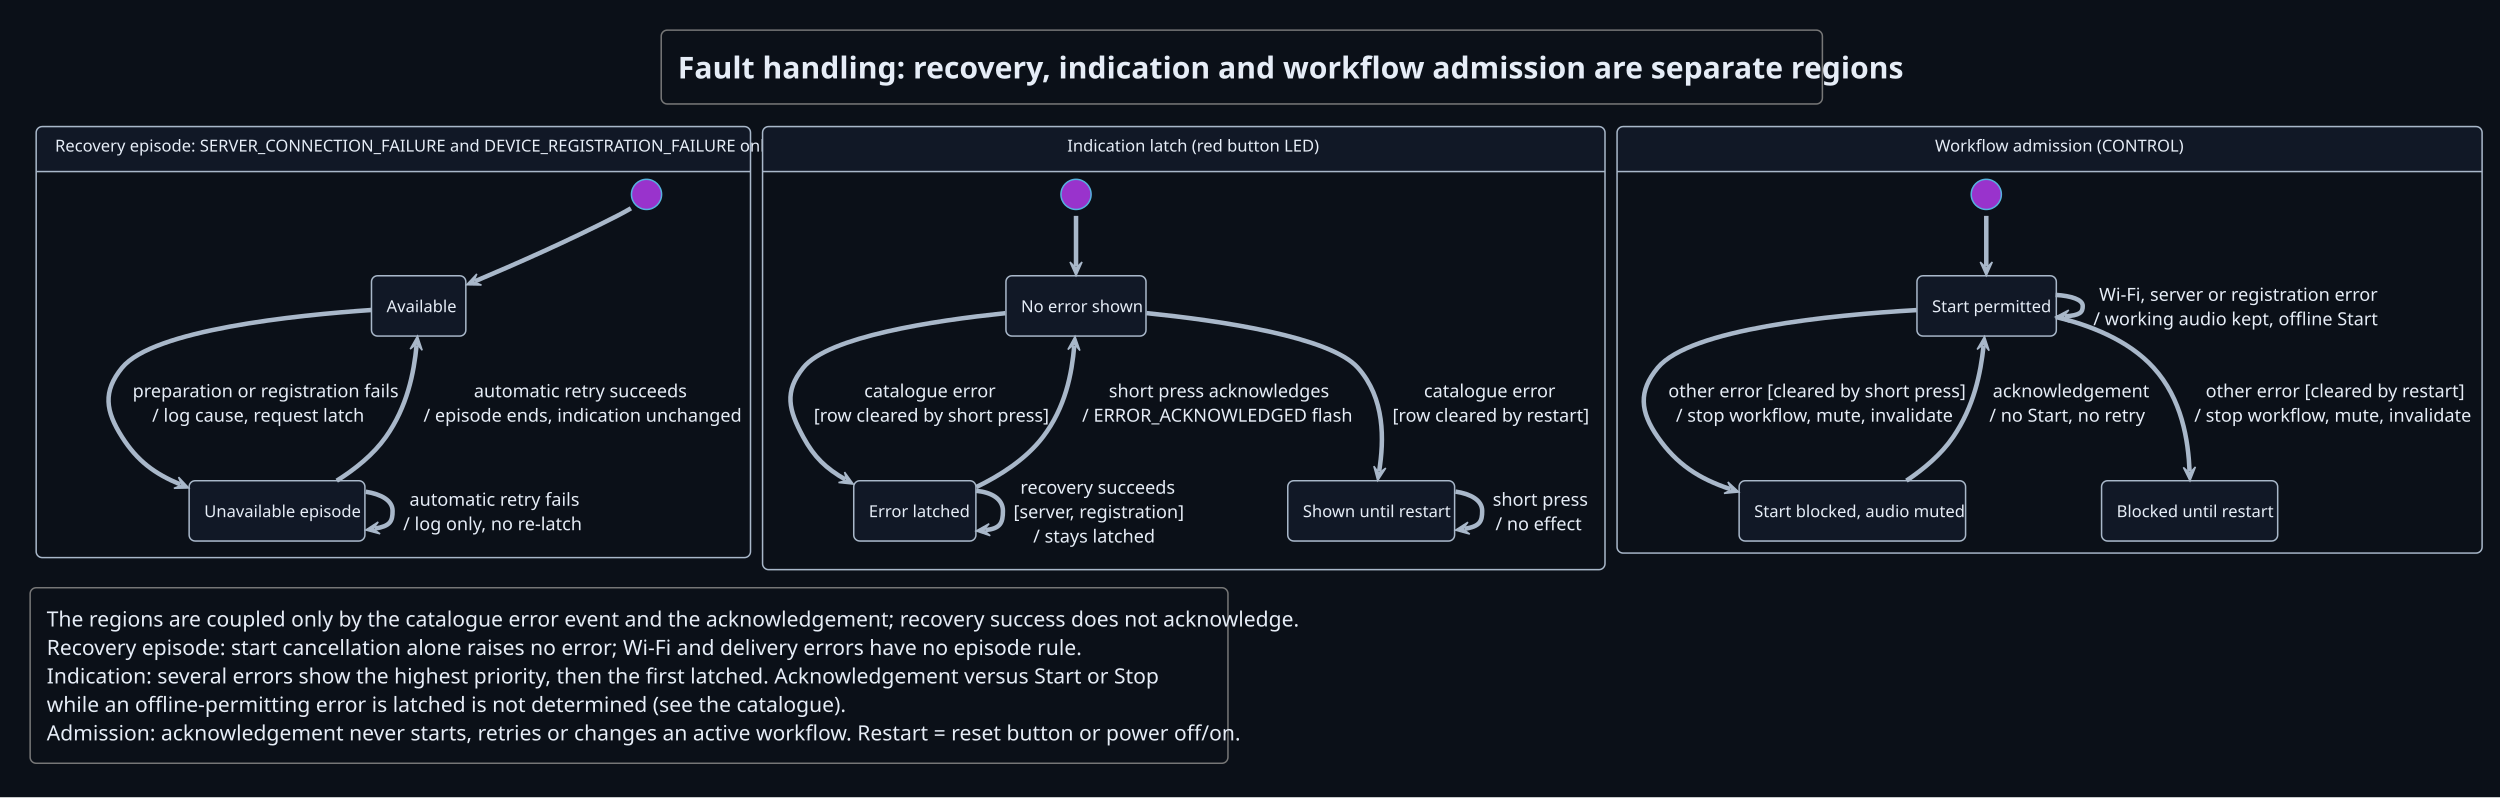
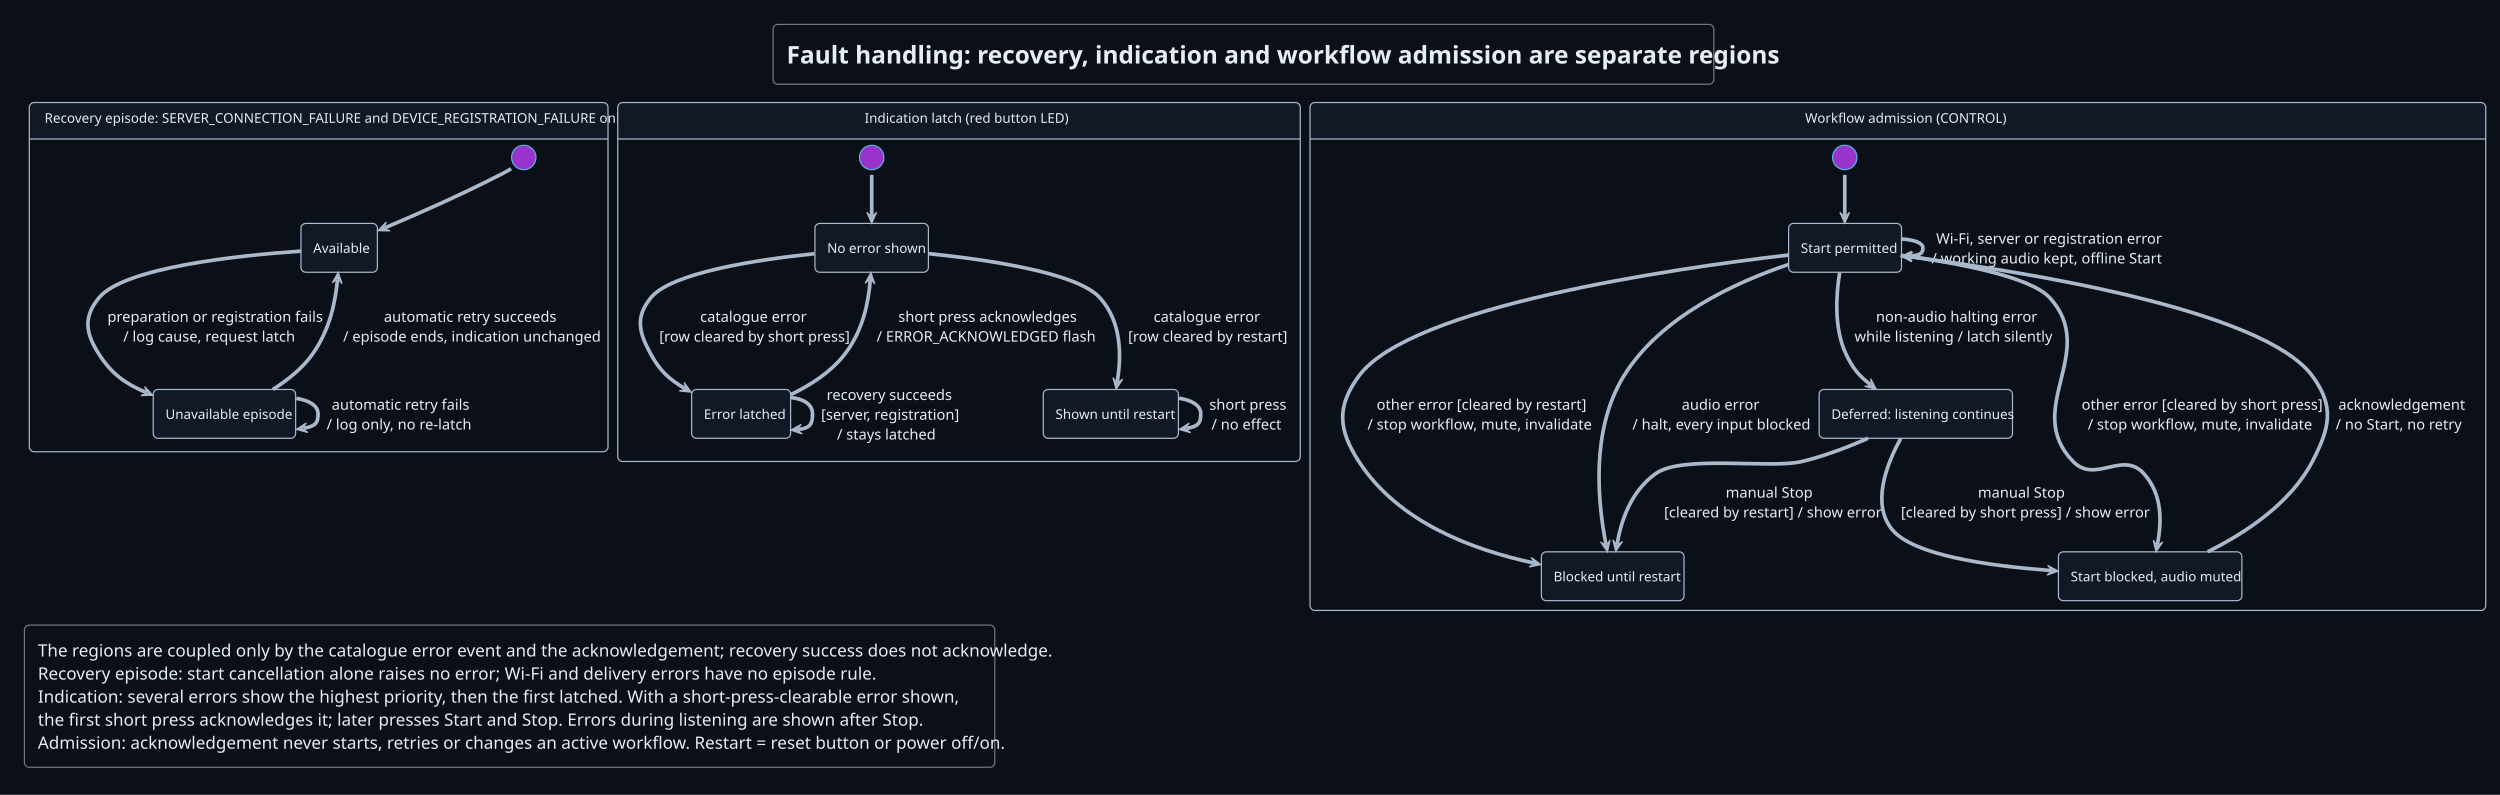
- <svg xmlns="http://www.w3.org/2000/svg" contentStyleType="text/css" data-diagram-type="STATE" height="551.042px" preserveAspectRatio="none" style="width:1728px;height:551px;background:#0B1018;" version="1.1" viewBox="0 0 1728 551" width="1728.125px" zoomAndPan="magnify">
+ <svg xmlns="http://www.w3.org/2000/svg" contentStyleType="text/css" data-diagram-type="STATE" height="678.125px" preserveAspectRatio="none" style="width:2133px;height:678px;background:#0B1018;" version="1.1" viewBox="0 0 2133 678" width="2133.333px" zoomAndPan="magnify">
  <defs />
  <g>
-     <rect fill="#0B1018" height="551.042" style="stroke:none;stroke-width:1.042;" width="1728.125" x="0" y="0" />
+     <rect fill="#0B1018" height="678.125" style="stroke:none;stroke-width:1.042;" width="2133.333" x="0" y="0" />
    <g class="title" data-source-line="12">
-       <rect fill="none" height="51.033" rx="4.167" ry="4.167" style="stroke:#777777;stroke-width:1.042;" width="802.6" x="457.033" y="20.833" />
-       <text fill="#E6EDF7" font-family="sans-serif" font-size="20.833" font-weight="bold" lengthAdjust="spacing" textLength="779.683" x="468.492" y="54.224">Fault handling: recovery, indication and workflow admission are separate regions</text>
+       <rect fill="none" height="51.033" rx="4.167" ry="4.167" style="stroke:#777777;stroke-width:1.042;" width="802.6" x="659.638" y="20.833" />
+       <text fill="#E6EDF7" font-family="sans-serif" font-size="20.833" font-weight="bold" lengthAdjust="spacing" textLength="779.683" x="671.096" y="54.224">Fault handling: recovery, indication and workflow admission are separate regions</text>
    </g>
    <g class="cluster" data-qualified-name="Recovery" data-source-line="15" id="ent0002">
      <path d="M29.167,87.492 L514.583,87.492 A4.167,4.167 0 0 1 518.75,91.659 L518.75,118.581 L25,118.581 L25,91.659 A4.167,4.167 0 0 1 29.167,87.492" fill="#111826" />
      <rect fill="none" height="297.917" rx="4.167" ry="4.167" style="stroke:#A9B8CA;stroke-width:1.042;" width="493.75" x="25" y="87.492" />
      <line style="stroke:#A9B8CA;stroke-width:1.042;" x1="25" x2="518.75" y1="118.581" y2="118.581" />
      <text fill="#E6EDF7" font-family="sans-serif" font-size="11.458" lengthAdjust="spacing" textLength="467.688" x="38.031" y="104.763">Recovery episode: SERVER_CONNECTION_FAILURE and DEVICE_REGISTRATION_FAILURE only</text>
    </g>
    <g class="cluster" data-qualified-name="Indication" data-source-line="24" id="ent0005">
      <path d="M531.25,87.492 L1105.208,87.492 A4.167,4.167 0 0 1 1109.375,91.659 L1109.375,118.581 L527.083,118.581 L527.083,91.659 A4.167,4.167 0 0 1 531.25,87.492" fill="#111826" />
      <rect fill="none" height="306.25" rx="4.167" ry="4.167" style="stroke:#A9B8CA;stroke-width:1.042;" width="582.292" x="527.083" y="87.492" />
      <line style="stroke:#A9B8CA;stroke-width:1.042;" x1="527.083" x2="1109.375" y1="118.581" y2="118.581" />
      <text fill="#E6EDF7" font-family="sans-serif" font-size="11.458" lengthAdjust="spacing" textLength="161.088" x="737.685" y="104.763">Indication latch (red button LED)</text>
    </g>
    <g class="cluster" data-qualified-name="Admission" data-source-line="36" id="ent0009">
-       <path d="M1121.875,87.492 L1711.458,87.492 A4.167,4.167 0 0 1 1715.625,91.659 L1715.625,118.581 L1117.708,118.581 L1117.708,91.659 A4.167,4.167 0 0 1 1121.875,87.492" fill="#111826" />
-       <rect fill="none" height="294.792" rx="4.167" ry="4.167" style="stroke:#A9B8CA;stroke-width:1.042;" width="597.917" x="1117.708" y="87.492" />
-       <line style="stroke:#A9B8CA;stroke-width:1.042;" x1="1117.708" x2="1715.625" y1="118.581" y2="118.581" />
-       <text fill="#E6EDF7" font-family="sans-serif" font-size="11.458" lengthAdjust="spacing" textLength="158.391" x="1337.471" y="104.763">Workflow admission (CONTROL)</text>
+       <path d="M1121.875,87.492 L2116.667,87.492 A4.167,4.167 0 0 1 2120.833,91.659 L2120.833,118.581 L1117.708,118.581 L1117.708,91.659 A4.167,4.167 0 0 1 1121.875,87.492" fill="#111826" />
+       <rect fill="none" height="433.333" rx="4.167" ry="4.167" style="stroke:#A9B8CA;stroke-width:1.042;" width="1003.125" x="1117.708" y="87.492" />
+       <line style="stroke:#A9B8CA;stroke-width:1.042;" x1="1117.708" x2="2120.833" y1="118.581" y2="118.581" />
+       <text fill="#E6EDF7" font-family="sans-serif" font-size="11.458" lengthAdjust="spacing" textLength="158.391" x="1540.075" y="104.763">Workflow admission (CONTROL)</text>
    </g>
    <rect fill="#111826" height="41.667" rx="4.167" ry="4.167" style="stroke:#A9B8CA;stroke-width:1.042;" width="65.212" x="256.771" y="190.617" />
    <text fill="#E6EDF7" font-family="sans-serif" font-size="11.458" lengthAdjust="spacing" textLength="44.379" x="267.188" y="215.781">Available</text>
    <rect fill="#111826" height="41.667" rx="4.167" ry="4.167" style="stroke:#A9B8CA;stroke-width:1.042;" width="121.497" x="130.729" y="332.284" />
    <text fill="#E6EDF7" font-family="sans-serif" font-size="11.458" lengthAdjust="spacing" textLength="100.663" x="141.146" y="357.447">Unavailable episode</text>
    <g class="start_entity" data-qualified-name="Recovery..start.Recovery" data-source-line="18" id="ent0002">
      <ellipse cx="446.875" cy="134.367" fill="#9933CC" rx="10.417" ry="10.417" style="stroke:#55B2DE;stroke-width:1.042;" />
    </g>
    <rect fill="#111826" height="41.667" rx="4.167" ry="4.167" style="stroke:#A9B8CA;stroke-width:1.042;" width="96.801" x="695.312" y="190.617" />
    <text fill="#E6EDF7" font-family="sans-serif" font-size="11.458" lengthAdjust="spacing" textLength="75.967" x="705.729" y="215.781">No error shown</text>
    <rect fill="#111826" height="41.667" rx="4.167" ry="4.167" style="stroke:#A9B8CA;stroke-width:1.042;" width="84.436" x="590.104" y="332.284" />
    <text fill="#E6EDF7" font-family="sans-serif" font-size="11.458" lengthAdjust="spacing" textLength="63.603" x="600.521" y="357.447">Error latched</text>
    <rect fill="#111826" height="41.667" rx="4.167" ry="4.167" style="stroke:#A9B8CA;stroke-width:1.042;" width="115.32" x="890.104" y="332.284" />
    <text fill="#E6EDF7" font-family="sans-serif" font-size="11.458" lengthAdjust="spacing" textLength="94.487" x="900.521" y="357.447">Shown until restart</text>
    <g class="start_entity" data-qualified-name="Indication..start.Indication" data-source-line="28" id="ent0007">
      <ellipse cx="743.75" cy="134.367" fill="#9933CC" rx="10.417" ry="10.417" style="stroke:#55B2DE;stroke-width:1.042;" />
    </g>
-     <rect fill="#111826" height="41.667" rx="4.167" ry="4.167" style="stroke:#A9B8CA;stroke-width:1.042;" width="96.331" x="1325" y="190.617" />
-     <text fill="#E6EDF7" font-family="sans-serif" font-size="11.458" lengthAdjust="spacing" textLength="75.497" x="1335.417" y="215.781">Start permitted</text>
-     <rect fill="#111826" height="41.667" rx="4.167" ry="4.167" style="stroke:#A9B8CA;stroke-width:1.042;" width="156.521" x="1202.083" y="332.284" />
-     <text fill="#E6EDF7" font-family="sans-serif" font-size="11.458" lengthAdjust="spacing" textLength="135.687" x="1212.5" y="357.447">Start blocked, audio muted</text>
-     <rect fill="#111826" height="41.667" rx="4.167" ry="4.167" style="stroke:#A9B8CA;stroke-width:1.042;" width="121.732" x="1452.604" y="332.284" />
-     <text fill="#E6EDF7" font-family="sans-serif" font-size="11.458" lengthAdjust="spacing" textLength="100.898" x="1463.021" y="357.447">Blocked until restart</text>
-     <g class="start_entity" data-qualified-name="Admission..start.Admission" data-source-line="40" id="ent0014">
-       <ellipse cx="1372.917" cy="134.367" fill="#9933CC" rx="10.417" ry="10.417" style="stroke:#55B2DE;stroke-width:1.042;" />
+     <rect fill="#111826" height="41.667" rx="4.167" ry="4.167" style="stroke:#A9B8CA;stroke-width:1.042;" width="96.331" x="1526.042" y="190.617" />
+     <text fill="#E6EDF7" font-family="sans-serif" font-size="11.458" lengthAdjust="spacing" textLength="75.497" x="1536.458" y="215.781">Start permitted</text>
+     <rect fill="#111826" height="41.667" rx="4.167" ry="4.167" style="stroke:#A9B8CA;stroke-width:1.042;" width="156.521" x="1756.25" y="470.825" />
+     <text fill="#E6EDF7" font-family="sans-serif" font-size="11.458" lengthAdjust="spacing" textLength="135.687" x="1766.667" y="495.989">Start blocked, audio muted</text>
+     <rect fill="#111826" height="41.667" rx="4.167" ry="4.167" style="stroke:#A9B8CA;stroke-width:1.042;" width="121.732" x="1315.104" y="470.825" />
+     <text fill="#E6EDF7" font-family="sans-serif" font-size="11.458" lengthAdjust="spacing" textLength="100.898" x="1325.521" y="495.989">Blocked until restart</text>
+     <rect fill="#111826" height="41.667" rx="4.167" ry="4.167" style="stroke:#A9B8CA;stroke-width:1.042;" width="164.98" x="1552.083" y="332.284" />
+     <text fill="#E6EDF7" font-family="sans-serif" font-size="11.458" lengthAdjust="spacing" textLength="144.147" x="1562.5" y="357.447">Deferred: listening continues</text>
+     <g class="start_entity" data-qualified-name="Admission..start.Admission" data-source-line="41" id="ent0014">
+       <ellipse cx="1573.958" cy="134.367" fill="#9933CC" rx="10.417" ry="10.417" style="stroke:#55B2DE;stroke-width:1.042;" />
    </g>
    <g class="link" data-entity-1="ent0002" data-entity-2="ent0003" data-link-type="dependency" id="lnk3">
      <polygon fill="#A9B8CA" points="322.54,196.825,332.797,197.02,327.339,194.8,329.559,189.342,322.54,196.825" style="stroke:#A9B8CA;stroke-width:1.042;" />
      <path d="M436.099,144.003 C433.205,145.677 430.053,147.432 427.083,148.95 C392.044,166.862 356.44,182.525 328.299,194.395" fill="none" style="stroke:#A9B8CA;stroke-width:3.125;" />
    </g>
    <g class="link" data-entity-1="ent0003" data-entity-2="ent0004" data-link-type="dependency" id="lnk4">
      <polygon fill="#A9B8CA" points="130.465,337.275,123.42,329.818,125.659,335.268,120.209,337.508,130.465,337.275" style="stroke:#A9B8CA;stroke-width:1.042;" />
      <path d="M256.744,214.263 C204.404,217.847 105.771,227.982 84.375,254.159 C70.897,270.648 72.93,284.115 84.375,302.075 C94.922,318.626 106.763,327.378 124.698,334.867" fill="none" style="stroke:#A9B8CA;stroke-width:3.125;" />
      <text fill="#E6EDF7" font-family="sans-serif" font-size="12.5" lengthAdjust="spacing" textLength="168.713" x="91.667" y="274.609">preparation or registration fails</text>
      <text fill="#E6EDF7" font-family="sans-serif" font-size="12.5" lengthAdjust="spacing" textLength="141.797" x="105.125" y="291.479">/ log cause, request latch</text>
    </g>
    <g class="link" data-entity-1="ent0004" data-entity-2="ent0004" data-link-type="dependency" id="lnk5">
      <polygon fill="#A9B8CA" points="252.808,366.354,262.717,369.011,257.952,365.544,261.42,360.779,252.808,366.354" style="stroke:#A9B8CA;stroke-width:1.042;" />
      <path d="M252.808,339.879 C263.727,341.6 271.354,346.012 271.354,353.117 C271.354,360.221 269.901,363.661 258.981,365.382" fill="none" style="stroke:#A9B8CA;stroke-width:3.125;" />
      <text fill="#E6EDF7" font-family="sans-serif" font-size="12.5" lengthAdjust="spacing" textLength="108.582" x="283.022" y="349.609">automatic retry fails</text>
      <text fill="#E6EDF7" font-family="sans-serif" font-size="12.5" lengthAdjust="spacing" textLength="117.334" x="278.646" y="366.479">/ log only, no re-latch</text>
    </g>
    <g class="link" data-entity-1="ent0004" data-entity-2="ent0003" data-link-type="dependency" id="lnk6">
      <polygon fill="#A9B8CA" points="288.564,232.361,283.515,241.292,288.063,237.545,291.81,242.093,288.564,232.361" style="stroke:#A9B8CA;stroke-width:1.042;" />
      <path d="M232.756,332.259 C245.26,324.427 257.979,314.332 266.667,302.075 C281.427,281.251 286.092,257.958 287.963,238.582" fill="none" style="stroke:#A9B8CA;stroke-width:3.125;" />
      <text fill="#E6EDF7" font-family="sans-serif" font-size="12.5" lengthAdjust="spacing" textLength="137.549" x="327.523" y="274.609">automatic retry succeeds</text>
      <text fill="#E6EDF7" font-family="sans-serif" font-size="12.5" lengthAdjust="spacing" textLength="207.178" x="292.708" y="291.479">/ episode ends, indication unchanged</text>
    </g>
    <g class="link" data-entity-1="ent0007" data-entity-2="ent0006" data-link-type="dependency" id="lnk8">
      <polygon fill="#A9B8CA" points="743.75,190.469,747.917,181.094,743.75,185.26,739.583,181.094,743.75,190.469" style="stroke:#A9B8CA;stroke-width:1.042;" />
      <path d="M743.75,149.207 C743.75,160.318 743.75,170.985 743.75,184.219" fill="none" style="stroke:#A9B8CA;stroke-width:3.125;" />
    </g>
    <g class="link" data-entity-1="ent0006" data-entity-2="ent0007" data-link-type="dependency" id="lnk9">
      <polygon fill="#A9B8CA" points="589.788,334.617,583.76,326.316,585.28,332.009,579.587,333.53,589.788,334.617" style="stroke:#A9B8CA;stroke-width:1.042;" />
      <path d="M694.87,216.464 C644.958,221.654 572.421,232.726 555.208,254.159 C541.873,270.763 545.042,283.362 555.208,302.075 C562.823,316.091 570.841,323.658 584.378,331.488" fill="none" style="stroke:#A9B8CA;stroke-width:3.125;" />
      <text fill="#E6EDF7" font-family="sans-serif" font-size="12.5" lengthAdjust="spacing" textLength="82.117" x="597.333" y="274.609">catalogue error</text>
      <text fill="#E6EDF7" font-family="sans-serif" font-size="12.5" lengthAdjust="spacing" textLength="151.782" x="562.5" y="291.479">[row cleared by short press]</text>
    </g>
    <g class="link" data-entity-1="ent0006" data-entity-2="ent0008" data-link-type="dependency" id="lnk10">
      <polygon fill="#A9B8CA" points="952.247,332.126,957.838,323.525,953.068,326.983,949.609,322.212,952.247,332.126" style="stroke:#A9B8CA;stroke-width:1.042;" />
      <path d="M792.432,216.421 C843.671,221.637 919.505,232.791 938.542,254.159 C957.399,275.325 956.727,304.04 953.232,325.954" fill="none" style="stroke:#A9B8CA;stroke-width:3.125;" />
      <text fill="#E6EDF7" font-family="sans-serif" font-size="12.5" lengthAdjust="spacing" textLength="82.117" x="984.222" y="274.609">catalogue error</text>
      <text fill="#E6EDF7" font-family="sans-serif" font-size="12.5" lengthAdjust="spacing" textLength="125.561" x="962.5" y="291.479">[row cleared by restart]</text>
    </g>
    <g class="link" data-entity-1="ent0007" data-entity-2="ent0007" data-link-type="dependency" id="lnk11">
      <polygon fill="#A9B8CA" points="674.724,366.986,684.44,370.281,679.911,366.511,683.68,361.982,674.724,366.986" style="stroke:#A9B8CA;stroke-width:1.042;" />
      <path d="M674.724,339.248 C685.314,340.217 693.229,344.841 693.229,353.117 C693.229,361.393 691.538,365.446 680.948,366.416" fill="none" style="stroke:#A9B8CA;stroke-width:3.125;" />
      <text fill="#E6EDF7" font-family="sans-serif" font-size="12.5" lengthAdjust="spacing" textLength="100.61" x="705.257" y="341.276">recovery succeeds</text>
      <text fill="#E6EDF7" font-family="sans-serif" font-size="12.5" lengthAdjust="spacing" textLength="110.083" x="700.521" y="358.146">[server, registration]</text>
      <text fill="#E6EDF7" font-family="sans-serif" font-size="12.5" lengthAdjust="spacing" textLength="82.886" x="714.12" y="375.016">/ stays latched</text>
    </g>
    <g class="link" data-entity-1="ent0007" data-entity-2="ent0006" data-link-type="dependency" id="lnk12">
      <polygon fill="#A9B8CA" points="743.058,232.602,738.13,241.6,742.627,237.792,746.435,242.289,743.058,232.602" style="stroke:#A9B8CA;stroke-width:1.042;" />
      <path d="M674.774,336.661 C691.345,328.684 709.133,317.352 720.833,302.075 C736.354,281.811 740.918,258.39 742.541,238.83" fill="none" style="stroke:#A9B8CA;stroke-width:3.125;" />
      <text fill="#E6EDF7" font-family="sans-serif" font-size="12.5" lengthAdjust="spacing" textLength="142.554" x="766.416" y="274.609">short press acknowledges</text>
      <text fill="#E6EDF7" font-family="sans-serif" font-size="12.5" lengthAdjust="spacing" textLength="179.553" x="747.917" y="291.479">/ ERROR_ACKNOWLEDGED flash</text>
    </g>
    <g class="link" data-entity-1="ent0008" data-entity-2="ent0008" data-link-type="dependency" id="lnk13">
      <polygon fill="#A9B8CA" points="1006.007,366.457,1015.901,369.172,1011.157,365.677,1014.652,360.933,1006.007,366.457" style="stroke:#A9B8CA;stroke-width:1.042;" />
      <path d="M1006.007,339.776 C1016.846,341.419 1024.479,345.866 1024.479,353.117 C1024.479,360.368 1023.025,363.878 1012.187,365.521" fill="none" style="stroke:#A9B8CA;stroke-width:3.125;" />
      <text fill="#E6EDF7" font-family="sans-serif" font-size="12.5" lengthAdjust="spacing" textLength="62.158" x="1031.771" y="349.609">short press</text>
      <text fill="#E6EDF7" font-family="sans-serif" font-size="12.5" lengthAdjust="spacing" textLength="58.423" x="1033.639" y="366.479">/ no effect</text>
    </g>
    <g class="link" data-entity-1="ent0014" data-entity-2="ent0010" data-link-type="dependency" id="lnk15">
-       <polygon fill="#A9B8CA" points="1372.917,190.469,1377.083,181.094,1372.917,185.26,1368.75,181.094,1372.917,190.469" style="stroke:#A9B8CA;stroke-width:1.042;" />
-       <path d="M1372.917,149.207 C1372.917,160.318 1372.917,170.985 1372.917,184.219" fill="none" style="stroke:#A9B8CA;stroke-width:3.125;" />
+       <polygon fill="#A9B8CA" points="1573.958,190.469,1578.125,181.094,1573.958,185.26,1569.792,181.094,1573.958,190.469" style="stroke:#A9B8CA;stroke-width:1.042;" />
+       <path d="M1573.958,149.207 C1573.958,160.318 1573.958,170.985 1573.958,184.219" fill="none" style="stroke:#A9B8CA;stroke-width:3.125;" />
    </g>
    <g class="link" data-entity-1="ent0010" data-entity-2="ent0010" data-link-type="dependency" id="lnk16">
-       <polygon fill="#A9B8CA" points="1420.859,219.072,1430.479,222.636,1426.056,218.742,1429.951,214.32,1420.859,219.072" style="stroke:#A9B8CA;stroke-width:1.042;" />
-       <path d="M1420.859,203.828 C1431.673,204.515 1439.583,207.056 1439.583,211.45 C1439.583,215.845 1437.911,217.989 1427.096,218.676" fill="none" style="stroke:#A9B8CA;stroke-width:3.125;" />
-       <text fill="#E6EDF7" font-family="sans-serif" font-size="12.5" lengthAdjust="spacing" textLength="175.977" x="1450.879" y="207.943">Wi-Fi, server or registration error</text>
-       <text fill="#E6EDF7" font-family="sans-serif" font-size="12.5" lengthAdjust="spacing" textLength="183.984" x="1446.875" y="224.813">/ working audio kept, offline Start</text>
+       <polygon fill="#A9B8CA" points="1621.9,219.072,1631.52,222.636,1627.098,218.742,1630.992,214.32,1621.9,219.072" style="stroke:#A9B8CA;stroke-width:1.042;" />
+       <path d="M1621.9,203.828 C1632.715,204.515 1640.625,207.056 1640.625,211.45 C1640.625,215.845 1638.952,217.989 1628.138,218.676" fill="none" style="stroke:#A9B8CA;stroke-width:3.125;" />
+       <text fill="#E6EDF7" font-family="sans-serif" font-size="12.5" lengthAdjust="spacing" textLength="175.977" x="1651.921" y="207.943">Wi-Fi, server or registration error</text>
+       <text fill="#E6EDF7" font-family="sans-serif" font-size="12.5" lengthAdjust="spacing" textLength="183.984" x="1647.917" y="224.813">/ working audio kept, offline Start</text>
    </g>
    <g class="link" data-entity-1="ent0010" data-entity-2="ent0011" data-link-type="dependency" id="lnk17">
-       <polygon fill="#A9B8CA" points="1201.865,340.079,1194.314,333.134,1196.93,338.414,1191.649,341.03,1201.865,340.079" style="stroke:#A9B8CA;stroke-width:1.042;" />
-       <path d="M1324.817,214.332 C1265.04,217.747 1168.156,227.368 1145.833,254.159 C1132.201,270.52 1133.681,284.587 1145.833,302.075 C1158.972,320.983 1174.238,330.757 1195.943,338.081" fill="none" style="stroke:#A9B8CA;stroke-width:3.125;" />
-       <text fill="#E6EDF7" font-family="sans-serif" font-size="12.5" lengthAdjust="spacing" textLength="190.21" x="1153.125" y="274.609">other error [cleared by short press]</text>
-       <text fill="#E6EDF7" font-family="sans-serif" font-size="12.5" lengthAdjust="spacing" textLength="179.736" x="1158.362" y="291.479">/ stop workflow, mute, invalidate</text>
+       <polygon fill="#A9B8CA" points="1839.497,470.824,1845.359,462.404,1840.48,465.709,1837.175,460.831,1839.497,470.824" style="stroke:#A9B8CA;stroke-width:1.042;" />
+       <path d="M1622.23,217.884 C1667.978,224.031 1732.131,235.69 1748.958,254.159 C1791.159,300.473 1725.111,348.779 1768.75,393.742 C1787.727,413.295 1810.994,383.856 1829.167,404.159 C1845.213,422.085 1844.416,445.239 1840.677,464.686" fill="none" style="stroke:#A9B8CA;stroke-width:3.125;" />
+       <text fill="#E6EDF7" font-family="sans-serif" font-size="12.5" lengthAdjust="spacing" textLength="190.21" x="1776.042" y="349.609">other error [cleared by short press]</text>
+       <text fill="#E6EDF7" font-family="sans-serif" font-size="12.5" lengthAdjust="spacing" textLength="179.736" x="1781.278" y="366.479">/ stop workflow, mute, invalidate</text>
    </g>
    <g class="link" data-entity-1="ent0010" data-entity-2="ent0012" data-link-type="dependency" id="lnk18">
-       <polygon fill="#A9B8CA" points="1513.706,332.271,1517.489,322.735,1513.495,327.067,1509.163,323.073,1513.706,332.271" style="stroke:#A9B8CA;stroke-width:1.042;" />
-       <path d="M1420.984,219.089 C1444.401,224.695 1471.181,235.048 1488.542,254.159 C1508.125,275.716 1512.57,304.242 1513.453,326.026" fill="none" style="stroke:#A9B8CA;stroke-width:3.125;" />
-       <text fill="#E6EDF7" font-family="sans-serif" font-size="12.5" lengthAdjust="spacing" textLength="163.989" x="1524.54" y="274.609">other error [cleared by restart]</text>
-       <text fill="#E6EDF7" font-family="sans-serif" font-size="12.5" lengthAdjust="spacing" textLength="179.736" x="1516.667" y="291.479">/ stop workflow, mute, invalidate</text>
+       <polygon fill="#A9B8CA" points="1314.689,481.663,1306.405,475.611,1309.598,480.563,1304.645,483.756,1314.689,481.663" style="stroke:#A9B8CA;stroke-width:1.042;" />
+       <path d="M1525.71,217.597 C1425.984,229.27 1202.815,261.582 1159.375,320.825 C1140.212,346.96 1141.746,366.549 1159.375,393.742 C1193.445,446.295 1257.331,469.274 1308.58,480.343" fill="none" style="stroke:#A9B8CA;stroke-width:3.125;" />
+       <text fill="#E6EDF7" font-family="sans-serif" font-size="12.5" lengthAdjust="spacing" textLength="163.989" x="1174.54" y="349.609">other error [cleared by restart]</text>
+       <text fill="#E6EDF7" font-family="sans-serif" font-size="12.5" lengthAdjust="spacing" textLength="179.736" x="1166.667" y="366.479">/ stop workflow, mute, invalidate</text>
    </g>
-     <g class="link" data-entity-1="ent0011" data-entity-2="ent0010" data-link-type="dependency" id="lnk19">
-       <polygon fill="#A9B8CA" points="1371.707,232.62,1366.589,241.511,1371.166,237.8,1374.878,242.377,1371.707,232.62" style="stroke:#A9B8CA;stroke-width:1.042;" />
-       <path d="M1317.725,332.226 C1329.595,324.286 1341.755,314.133 1350,302.075 C1364.318,281.138 1369.042,258.137 1371.058,238.836" fill="none" style="stroke:#A9B8CA;stroke-width:3.125;" />
-       <text fill="#E6EDF7" font-family="sans-serif" font-size="12.5" lengthAdjust="spacing" textLength="97.864" x="1377.368" y="274.609">acknowledgement</text>
-       <text fill="#E6EDF7" font-family="sans-serif" font-size="12.5" lengthAdjust="spacing" textLength="102.6" x="1375" y="291.479">/ no Start, no retry</text>
+     <g class="link" data-entity-1="ent0010" data-entity-2="ent0012" data-link-type="dependency" id="lnk19">
+       <polygon fill="#A9B8CA" points="1371.459,470.775,1373.74,460.773,1370.455,465.664,1365.563,462.379,1371.459,470.775" style="stroke:#A9B8CA;stroke-width:1.042;" />
+       <path d="M1525.979,225.639 C1481.192,240.679 1416.706,270.043 1385.417,320.825 C1356.379,367.952 1363.643,430.996 1370.254,464.642" fill="none" style="stroke:#A9B8CA;stroke-width:3.125;" />
+       <text fill="#E6EDF7" font-family="sans-serif" font-size="12.5" lengthAdjust="spacing" textLength="59.143" x="1434.78" y="349.609">audio error</text>
+       <text fill="#E6EDF7" font-family="sans-serif" font-size="12.5" lengthAdjust="spacing" textLength="143.286" x="1392.708" y="366.479">/ halt, every input blocked</text>
    </g>
-     <g class="legend" data-source-line="50">
-       <rect fill="none" height="121.326" rx="4.167" ry="4.167" style="stroke:#777777;stroke-width:1.042;" width="827.934" x="20.833" y="406.242" />
-       <text fill="#E6EDF7" font-family="sans-serif" font-size="14.583" lengthAdjust="spacing" textLength="805.017" x="32.292" y="433.053">The regions are coupled only by the catalogue error event and the acknowledgement; recovery success does not acknowledge.</text>
-       <text fill="#E6EDF7" font-family="sans-serif" font-size="14.583" lengthAdjust="spacing" textLength="669.779" x="32.292" y="452.734">Recovery episode: start cancellation alone raises no error; Wi-Fi and delivery errors have no episode rule.</text>
-       <text fill="#E6EDF7" font-family="sans-serif" font-size="14.583" lengthAdjust="spacing" textLength="715.253" x="32.292" y="472.416">Indication: several errors show the highest priority, then the first latched. Acknowledgement versus Start or Stop</text>
-       <text fill="#E6EDF7" font-family="sans-serif" font-size="14.583" lengthAdjust="spacing" textLength="512.823" x="32.292" y="492.098">while an offline-permitting error is latched is not determined (see the catalogue).</text>
-       <text fill="#E6EDF7" font-family="sans-serif" font-size="14.583" lengthAdjust="spacing" textLength="772.105" x="32.292" y="511.78">Admission: acknowledgement never starts, retries or changes an active workflow. Restart = reset button or power off/on.</text>
+     <g class="link" data-entity-1="ent0010" data-entity-2="ent0013" data-link-type="dependency" id="lnk20">
+       <polygon fill="#A9B8CA" points="1600.887,332.094,1596.044,323.049,1596.776,328.896,1590.929,329.628,1600.887,332.094" style="stroke:#A9B8CA;stroke-width:1.042;" />
+       <path d="M1569.626,232.415 C1566.542,251.304 1564.571,279.995 1575,302.075 C1580.64,314.017 1585.73,320.306 1595.954,328.257" fill="none" style="stroke:#A9B8CA;stroke-width:3.125;" />
+       <text fill="#E6EDF7" font-family="sans-serif" font-size="12.5" lengthAdjust="spacing" textLength="123.291" x="1600.517" y="274.609">non-audio halting error</text>
+       <text fill="#E6EDF7" font-family="sans-serif" font-size="12.5" lengthAdjust="spacing" textLength="159.741" x="1582.292" y="291.479">while listening / latch silently</text>
+     </g>
+     <g class="link" data-entity-1="ent0013" data-entity-2="ent0011" data-link-type="dependency" id="lnk21">
+       <polygon fill="#A9B8CA" points="1756.144,487.271,1747.111,482.408,1750.95,486.878,1746.481,490.718,1756.144,487.271" style="stroke:#A9B8CA;stroke-width:1.042;" />
+       <path d="M1621.674,374.174 C1609.721,395.82 1596.179,430.163 1614.583,452.075 C1632.616,473.545 1694.294,482.586 1749.912,486.799" fill="none" style="stroke:#A9B8CA;stroke-width:3.125;" />
+       <text fill="#E6EDF7" font-family="sans-serif" font-size="12.5" lengthAdjust="spacing" textLength="69.141" x="1687.537" y="424.609">manual Stop</text>
+       <text fill="#E6EDF7" font-family="sans-serif" font-size="12.5" lengthAdjust="spacing" textLength="200.464" x="1621.875" y="441.479">[cleared by short press] / show error</text>
+     </g>
+     <g class="link" data-entity-1="ent0013" data-entity-2="ent0012" data-link-type="dependency" id="lnk22">
+       <polygon fill="#A9B8CA" points="1378.537,470.473,1384.306,461.989,1379.464,465.348,1376.106,460.506,1378.537,470.473" style="stroke:#A9B8CA;stroke-width:1.042;" />
+       <path d="M1593.809,373.96 C1576.803,381.403 1556.58,389.163 1537.5,393.742 C1510.396,400.246 1435.065,387.794 1412.5,404.159 C1391.136,419.651 1383.324,444.008 1379.65,464.323" fill="none" style="stroke:#A9B8CA;stroke-width:3.125;" />
+       <text fill="#E6EDF7" font-family="sans-serif" font-size="12.5" lengthAdjust="spacing" textLength="69.141" x="1472.343" y="424.609">manual Stop</text>
+       <text fill="#E6EDF7" font-family="sans-serif" font-size="12.5" lengthAdjust="spacing" textLength="174.243" x="1419.792" y="441.479">[cleared by restart] / show error</text>
+     </g>
+     <g class="link" data-entity-1="ent0011" data-entity-2="ent0010" data-link-type="dependency" id="lnk23">
+       <polygon fill="#A9B8CA" points="1622.207,218.16,1630.972,223.492,1627.373,218.826,1632.038,215.227,1622.207,218.16" style="stroke:#A9B8CA;stroke-width:1.042;" />
+       <path d="M1883.617,470.739 C1915.407,455.006 1954.203,429.662 1972.917,393.742 C1987.89,365.001 1992.08,346.96 1972.917,320.825 C1931.272,264.031 1725.217,231.448 1628.406,218.959" fill="none" style="stroke:#A9B8CA;stroke-width:3.125;" />
+       <text fill="#E6EDF7" font-family="sans-serif" font-size="12.5" lengthAdjust="spacing" textLength="97.864" x="1995.076" y="349.609">acknowledgement</text>
+       <text fill="#E6EDF7" font-family="sans-serif" font-size="12.5" lengthAdjust="spacing" textLength="102.6" x="1992.708" y="366.479">/ no Start, no retry</text>
+     </g>
+     <g class="legend" data-source-line="55">
+       <rect fill="none" height="121.326" rx="4.167" ry="4.167" style="stroke:#777777;stroke-width:1.042;" width="827.934" x="20.833" y="533.325" />
+       <text fill="#E6EDF7" font-family="sans-serif" font-size="14.583" lengthAdjust="spacing" textLength="805.017" x="32.292" y="560.136">The regions are coupled only by the catalogue error event and the acknowledgement; recovery success does not acknowledge.</text>
+       <text fill="#E6EDF7" font-family="sans-serif" font-size="14.583" lengthAdjust="spacing" textLength="669.779" x="32.292" y="579.818">Recovery episode: start cancellation alone raises no error; Wi-Fi and delivery errors have no episode rule.</text>
+       <text fill="#E6EDF7" font-family="sans-serif" font-size="14.583" lengthAdjust="spacing" textLength="731.531" x="32.292" y="599.5">Indication: several errors show the highest priority, then the first latched. With a short-press-clearable error shown,</text>
+       <text fill="#E6EDF7" font-family="sans-serif" font-size="14.583" lengthAdjust="spacing" textLength="711.778" x="32.292" y="619.181">the first short press acknowledges it; later presses Start and Stop. Errors during listening are shown after Stop.</text>
+       <text fill="#E6EDF7" font-family="sans-serif" font-size="14.583" lengthAdjust="spacing" textLength="772.105" x="32.292" y="638.863">Admission: acknowledgement never starts, retries or changes an active workflow. Restart = reset button or power off/on.</text>
    </g>
  </g>
</svg>
